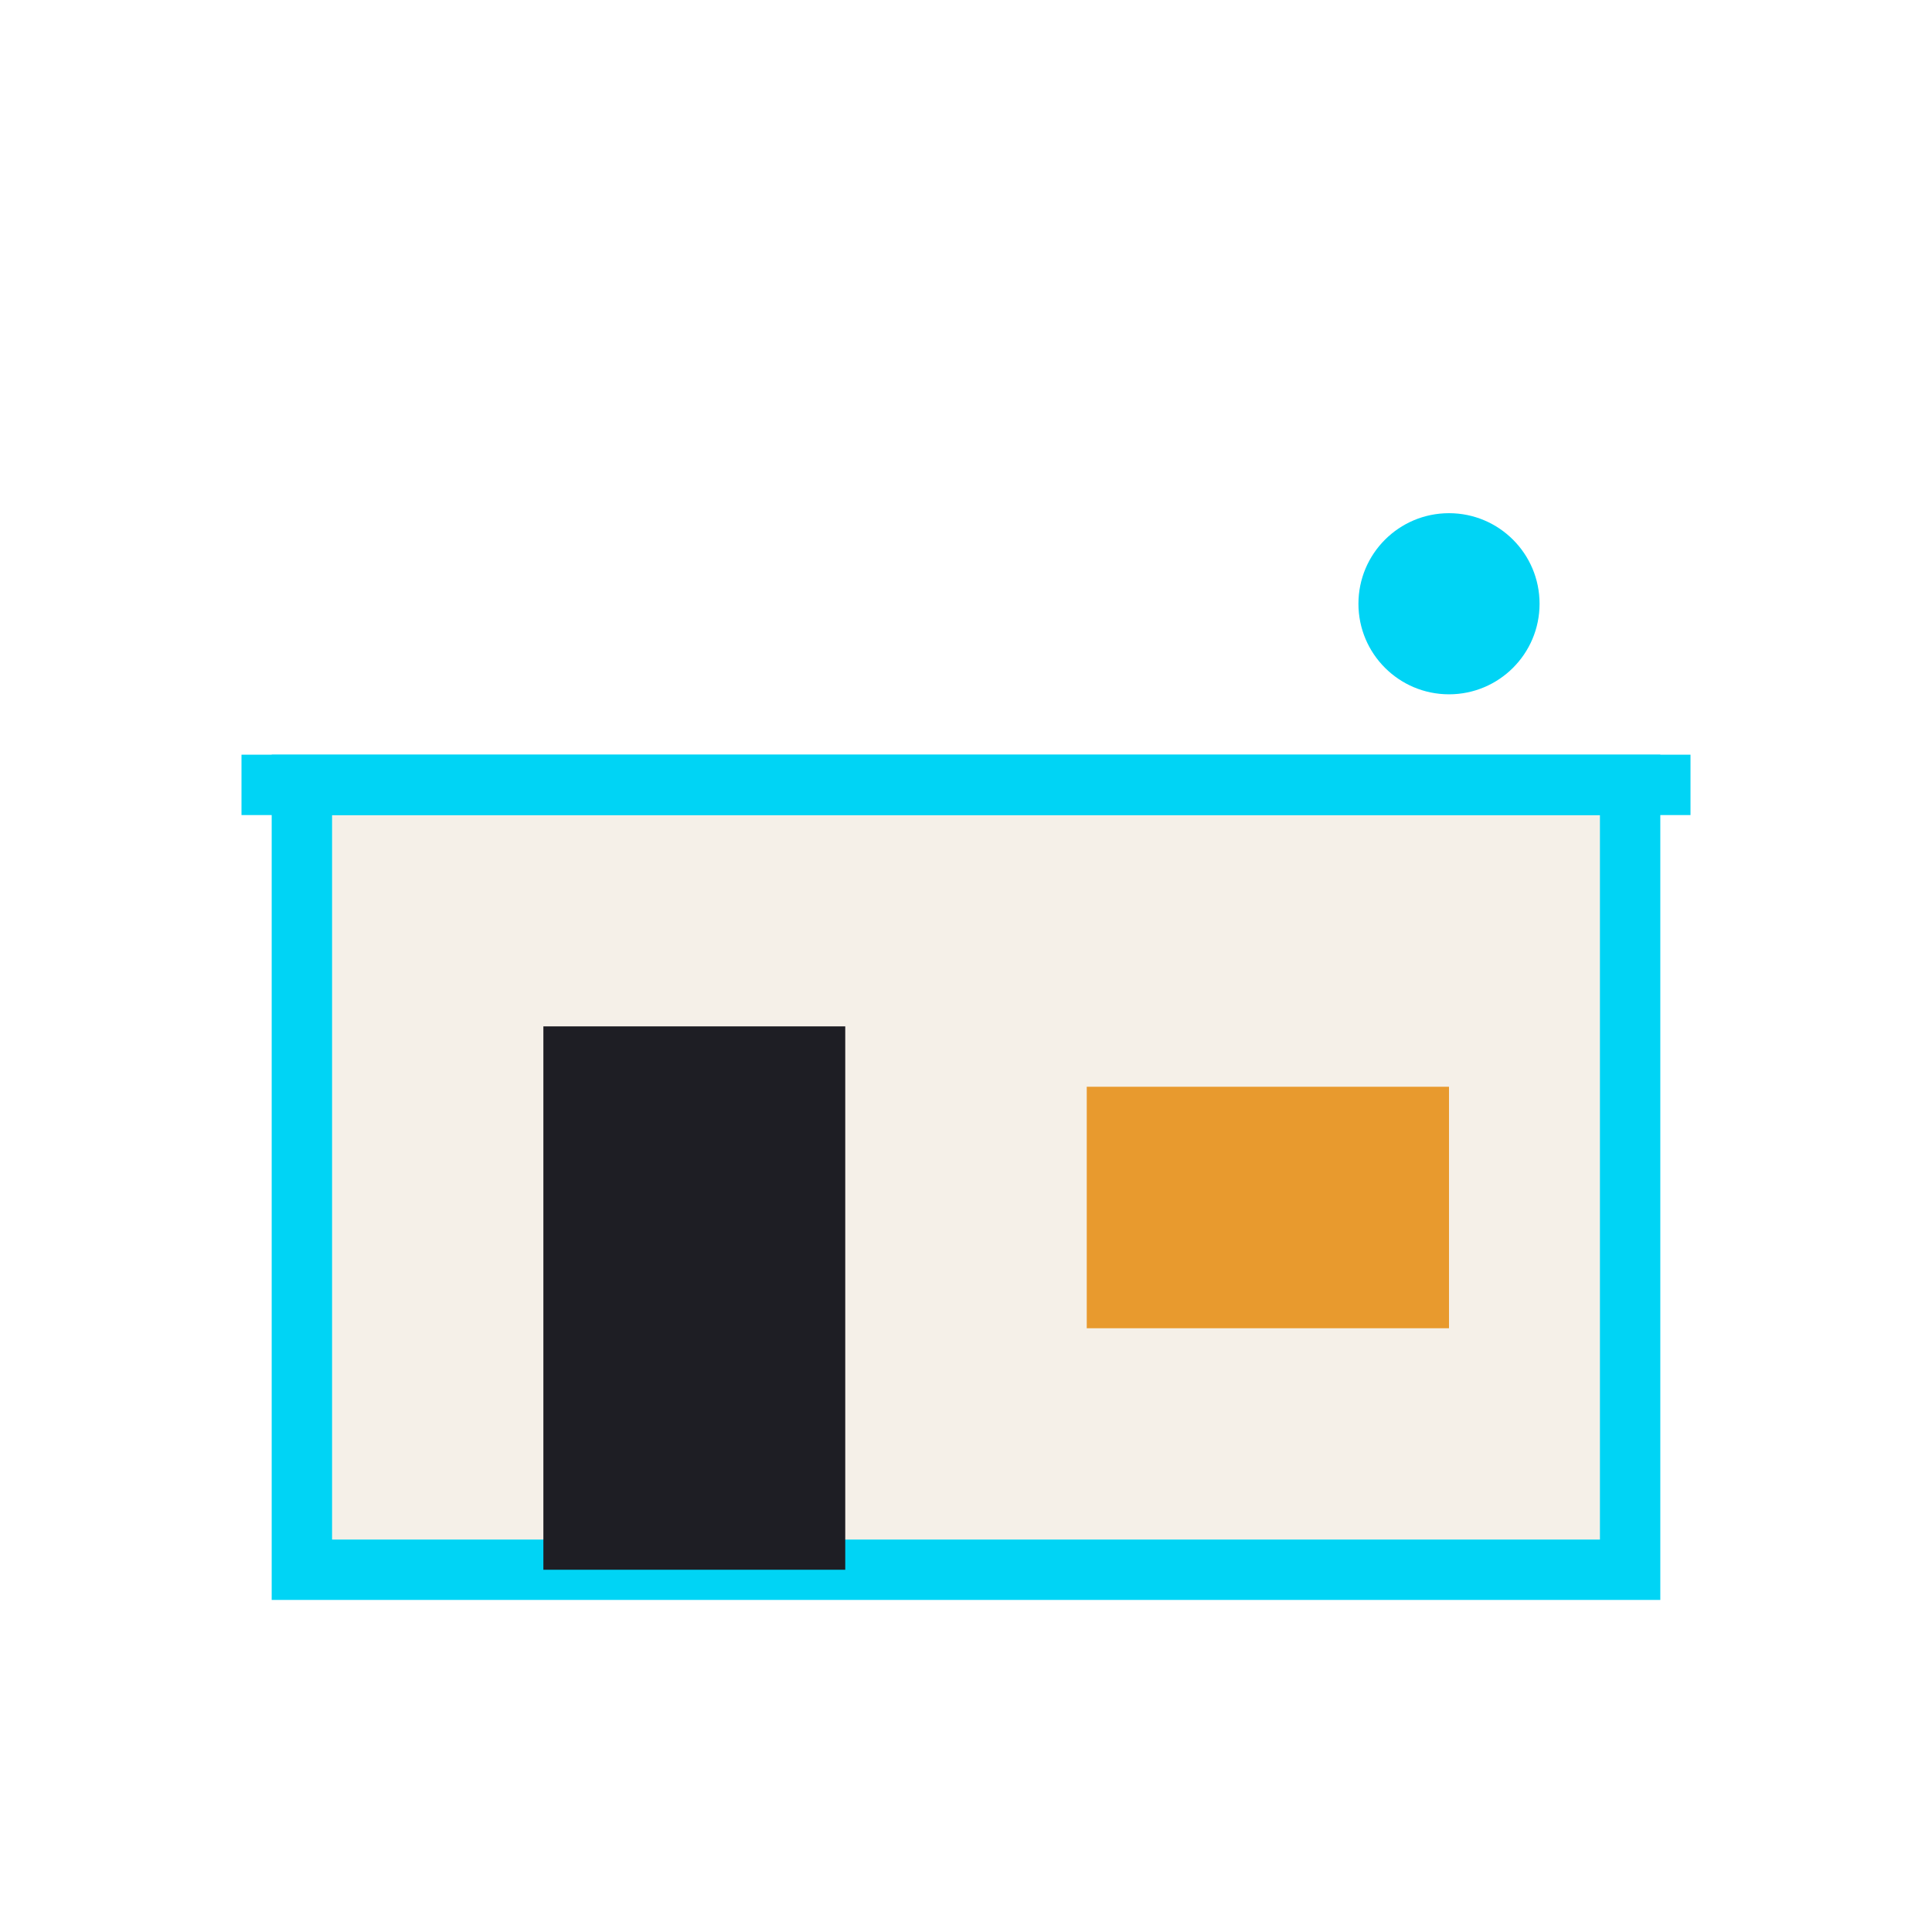
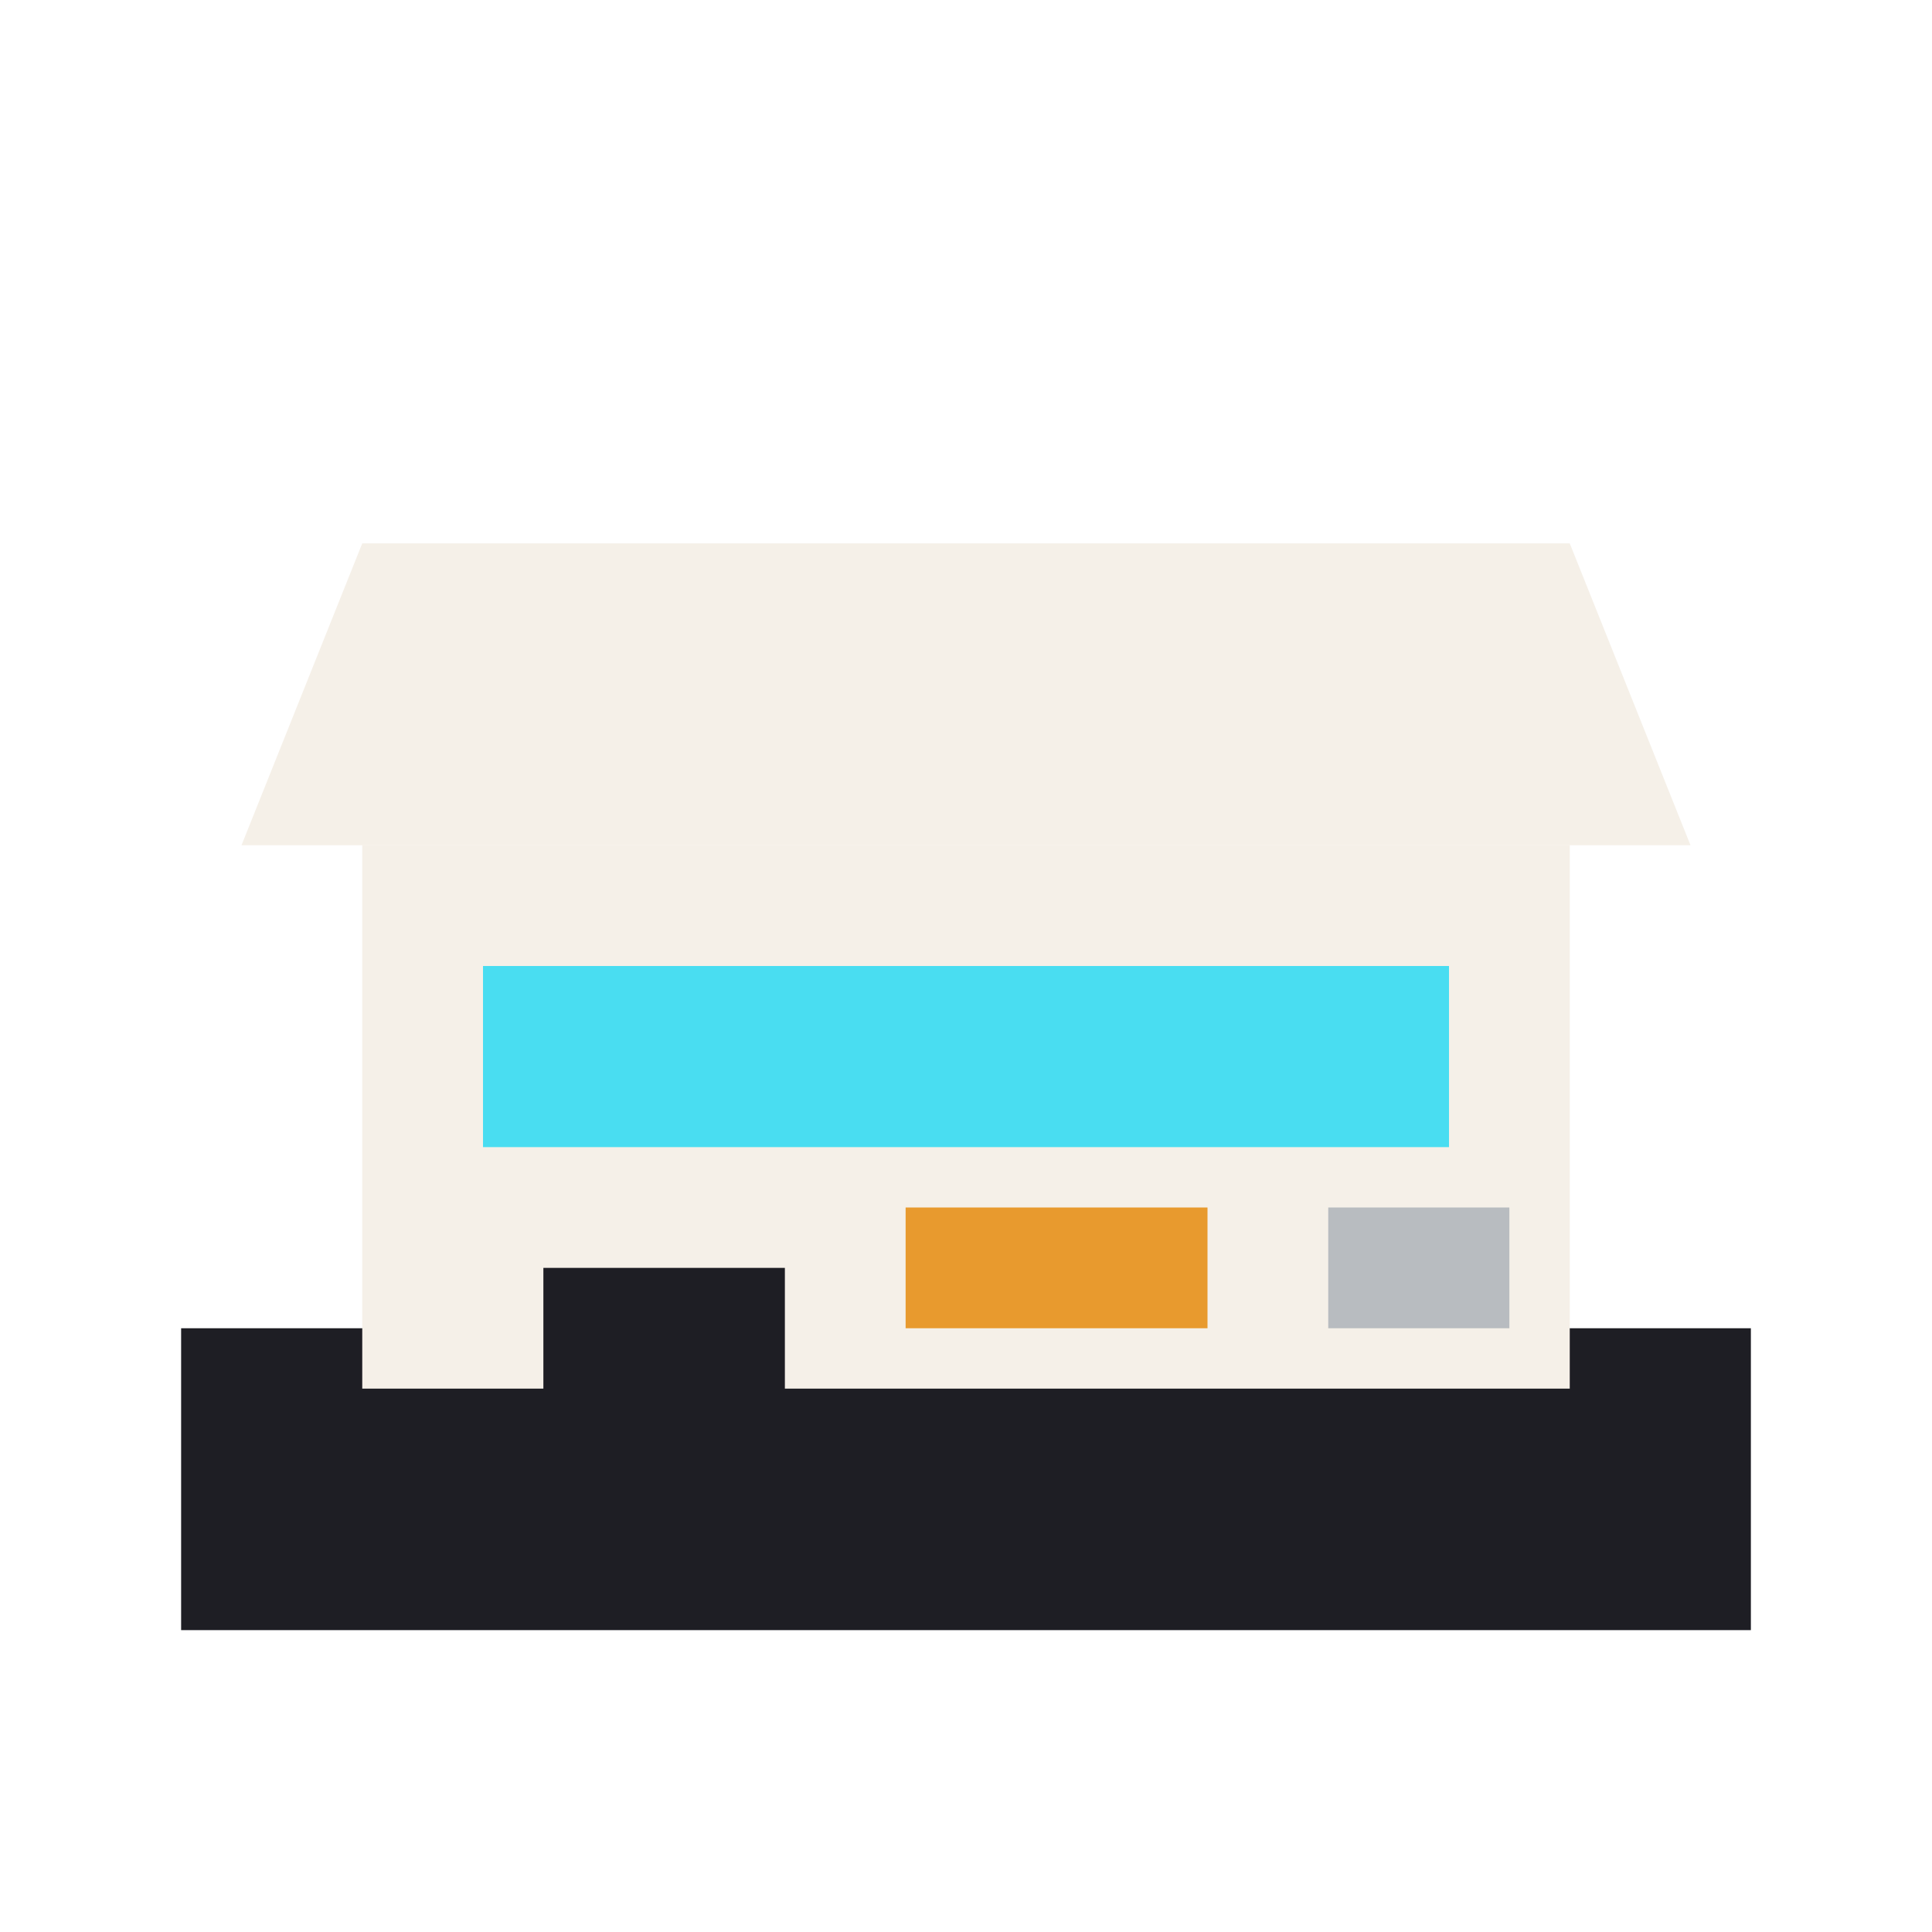
<svg xmlns="http://www.w3.org/2000/svg" viewBox="0 0 64 64">
-   <rect x="10" y="26" width="44" height="26" fill="#F5F0E8" stroke="#00D4F5" stroke-width="2" />
-   <path d="M8 26 H56" stroke="#00D4F5" stroke-width="2" />
-   <rect x="18" y="34" width="10" height="18" fill="#1E1E24" />
-   <rect x="36" y="36" width="12" height="8" fill="#E89A2E" />
-   <circle cx="48" cy="20" r="3" fill="#00D4F5" />
+   <rect x="6" y="44" width="52" height="10" fill="#1E1E24" />
+   <path d="M8 28 H56 L52 18 H12 Z" fill="#F5F0E8" />
+   <rect x="12" y="28" width="40" height="18" fill="#F5F0E8" />
+   <rect x="16" y="32" width="32" height="6" fill="#00D4F5" opacity="0.7" />
+   <rect x="18" y="42" width="8" height="6" fill="#1E1E24" />
+   <rect x="30" y="40" width="10" height="4" fill="#E89A2E" />
+   <rect x="44" y="40" width="6" height="4" fill="#B8BCC0" />
</svg>
